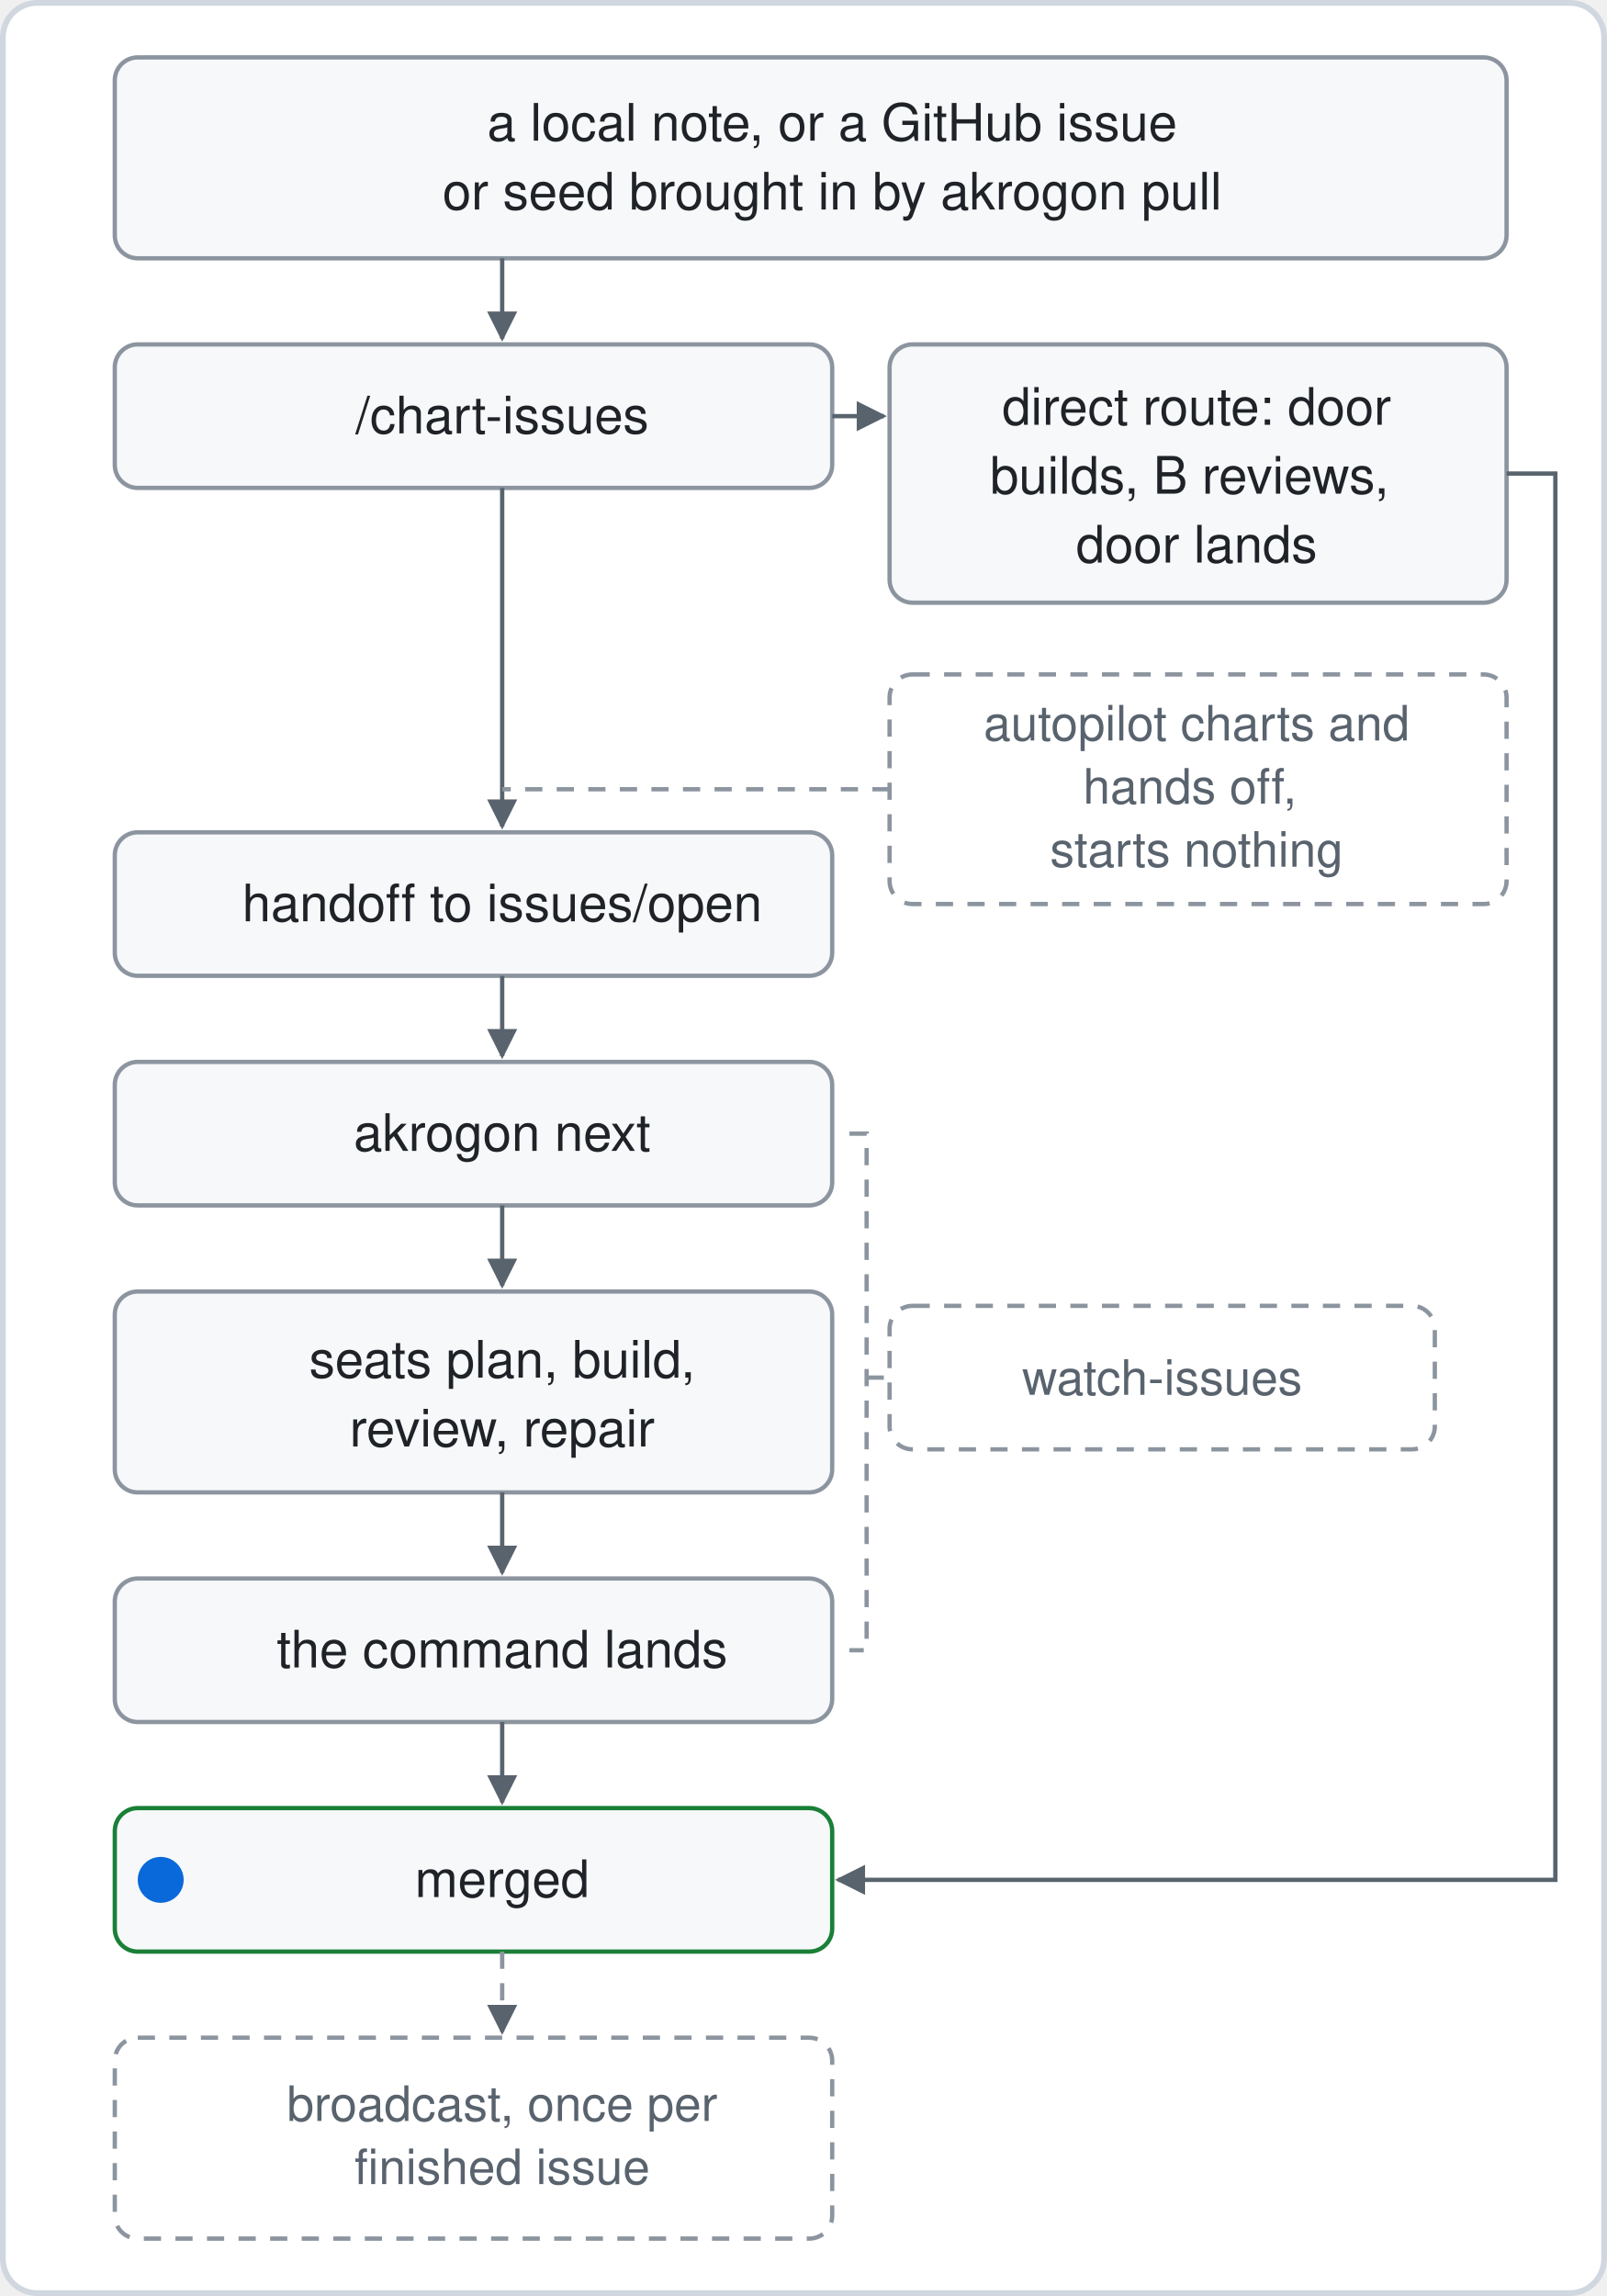
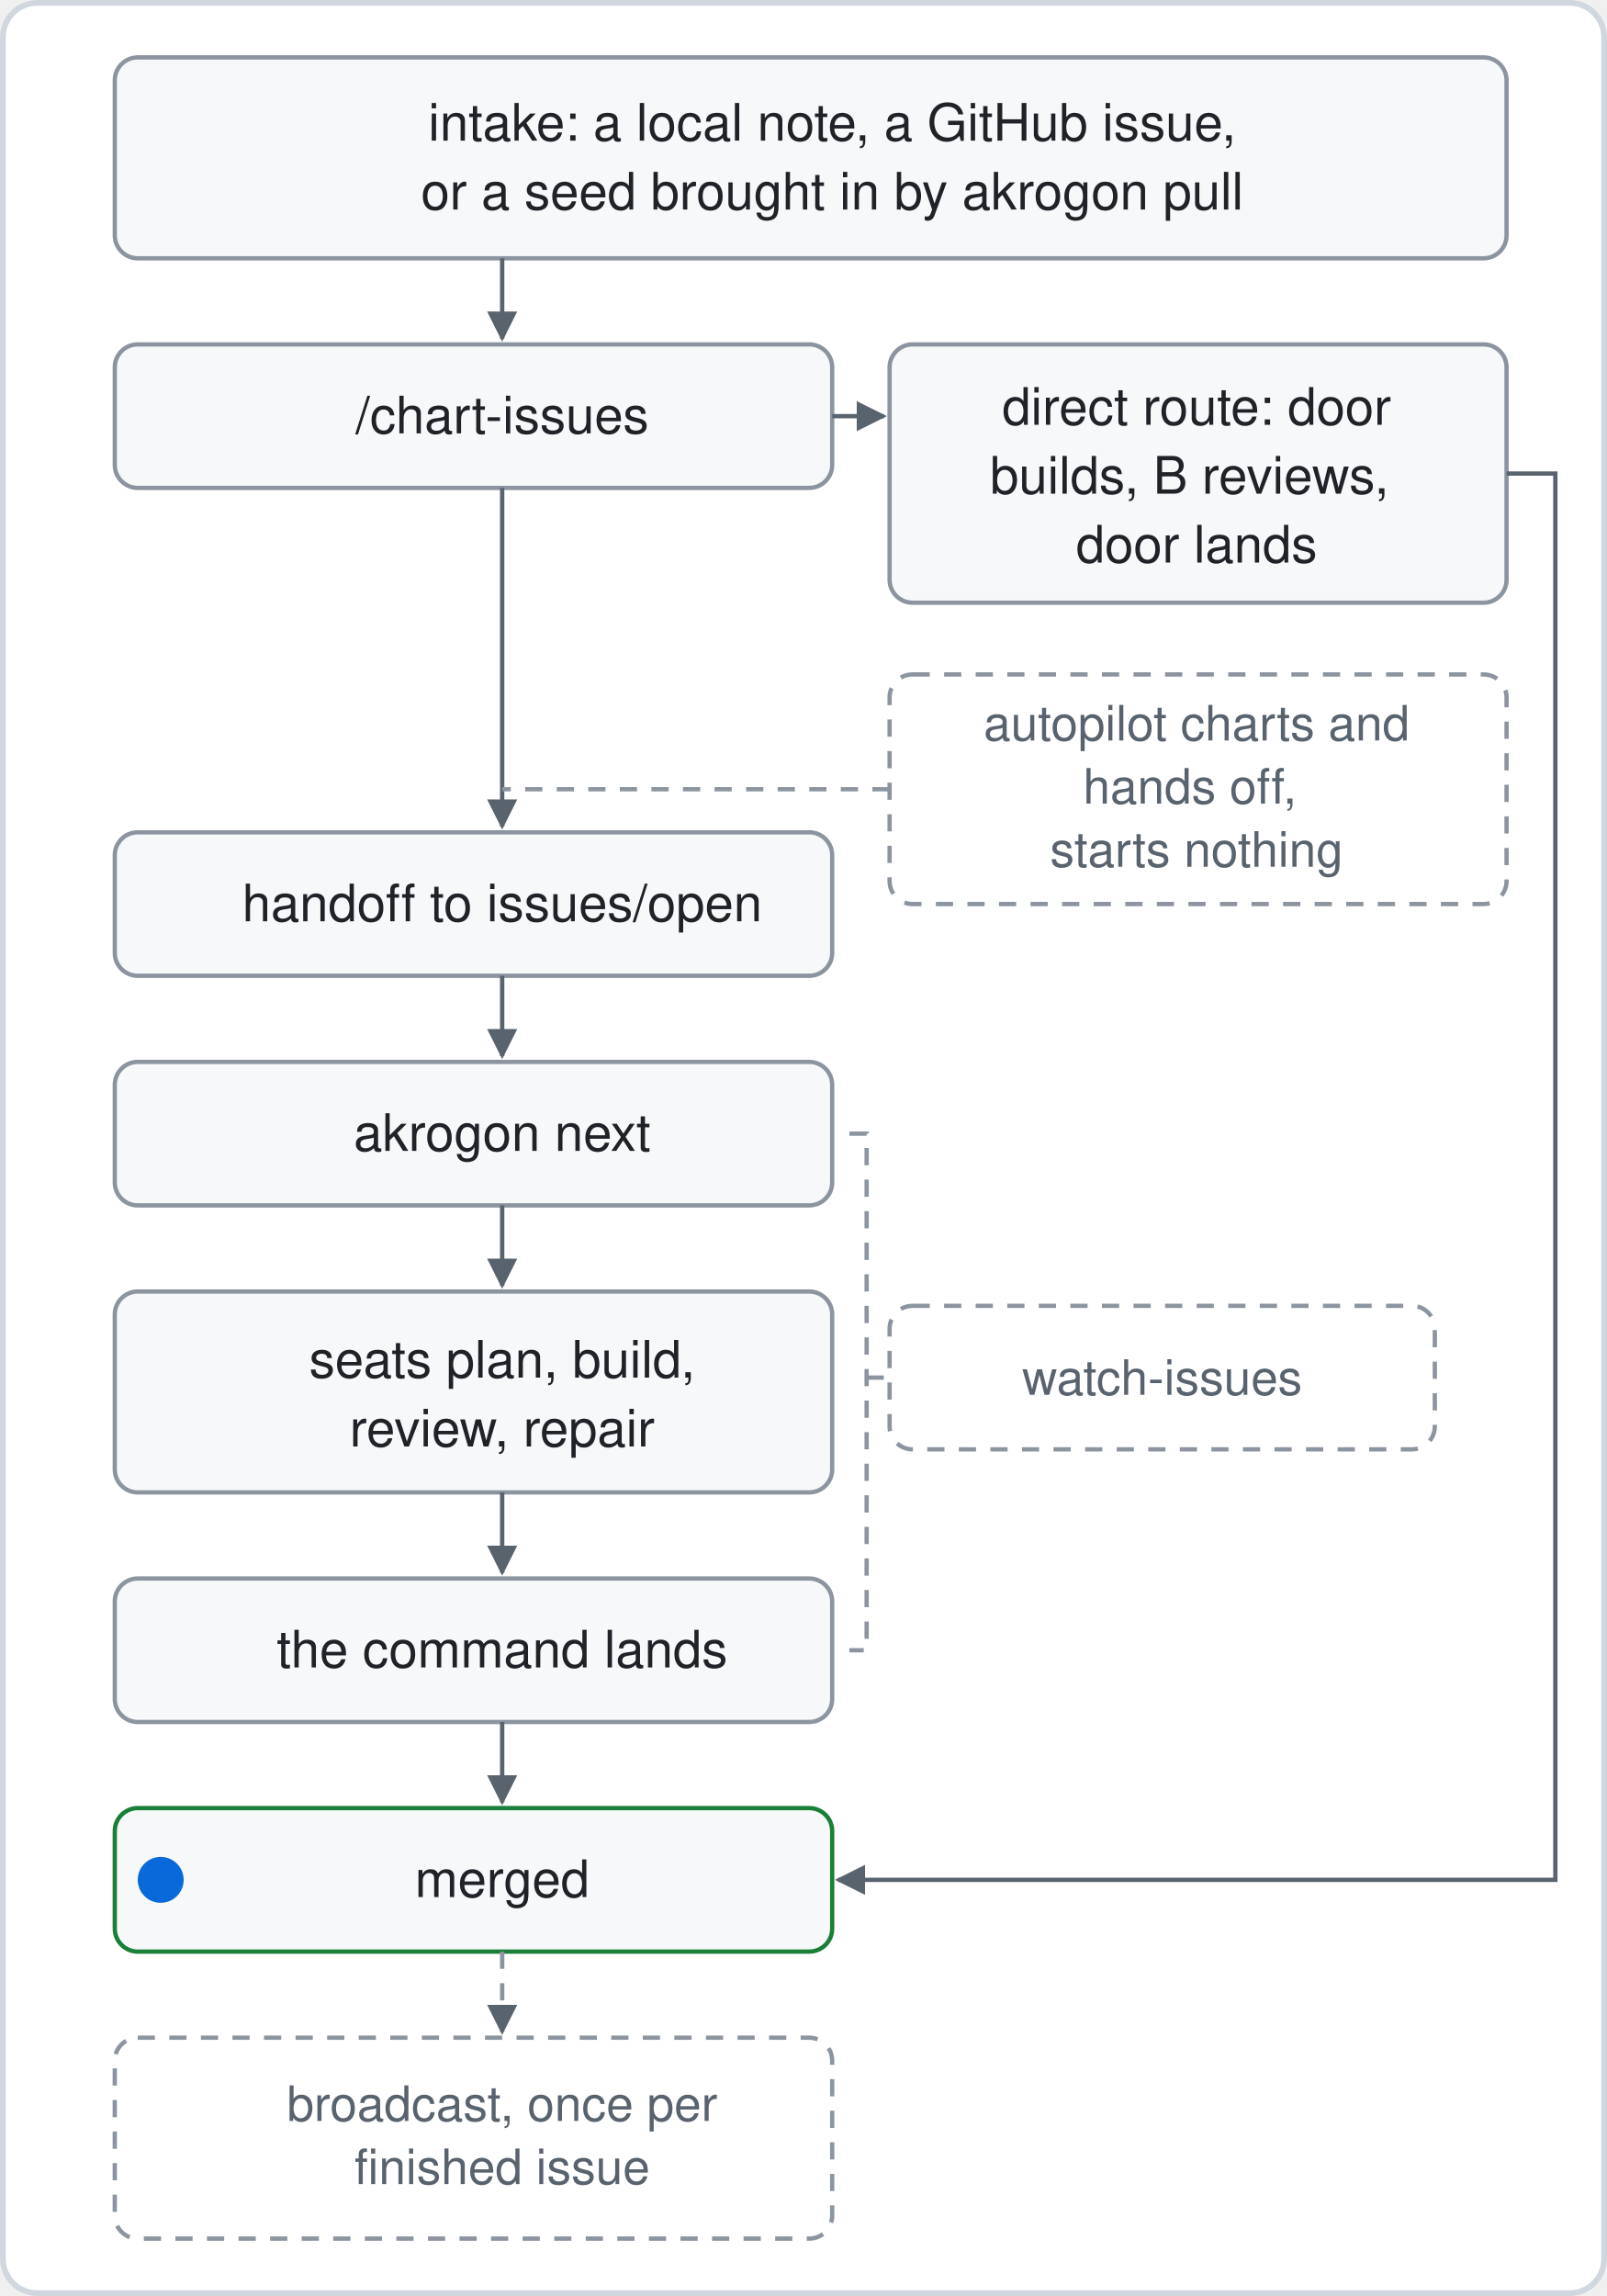
<svg xmlns="http://www.w3.org/2000/svg" viewBox="0 0 560 800" width="560" height="800" role="img">
  <rect x="1" y="1" width="558" height="798" rx="12" fill="#ffffff" stroke="#d0d7de" stroke-width="2" />
  <style>
    text { font-family: system-ui, -apple-system, "Segoe UI", Helvetica, Arial, sans-serif; }
    .t { fill: #1f2328; font-size: 18px; }
    .m { fill: #59636e; font-size: 17px; }
    .n { fill: #f6f8fa; stroke: #8c959f; stroke-width: 1.5; }
    .o { fill: #ffffff; stroke: #8c959f; stroke-width: 1.5; stroke-dasharray: 6 5; }
    .e { fill: none; stroke: #59636e; stroke-width: 1.5; }
    .d { fill: none; stroke: #8c959f; stroke-width: 1.5; stroke-dasharray: 6 5; }
    .marker { animation: day 14s ease-in-out infinite; }
    @keyframes day {
      0%, 6% { transform: translate(0px, -600px); }
      16%, 24% { transform: translate(0px, -510px); }
      36%, 44% { transform: translate(0px, -340px); }
      52%, 58% { transform: translate(0px, -260px); }
      66%, 72% { transform: translate(0px, -170px); }
      80%, 86% { transform: translate(0px, -80px); }
      94%, 100% { transform: translate(0px, 0px); }
    }
    @media (prefers-reduced-motion: reduce) { .marker { animation: none; } }
  </style>
  <defs>
    <marker id="arrow" viewBox="0 0 10 10" refX="9" refY="5" markerWidth="7" markerHeight="7" orient="auto">
      <path d="M0,0 L10,5 L0,10 z" fill="#59636e" />
    </marker>
  </defs>
  <rect class="n" x="40" y="20" width="485" height="70" rx="8" />
-   <text class="t" x="290" y="49" text-anchor="middle">a local note, or a GitHub issue<tspan x="290" dy="24">or seed brought in by akrogon pull</tspan>
+   <text class="t" x="290" y="49" text-anchor="middle">intake: a local note, a GitHub issue,<tspan x="290" dy="24">or a seed brought in by akrogon pull</tspan>
  </text>
  <rect class="n" x="40" y="120" width="250" height="50" rx="8" />
  <text class="t" x="175" y="151" text-anchor="middle">/chart-issues</text>
  <rect class="n" x="310" y="120" width="215" height="90" rx="8" />
  <text class="t" x="417" y="148" text-anchor="middle">direct route: door<tspan x="417" dy="24">builds, B reviews,</tspan>
    <tspan x="417" dy="24">door lands</tspan>
  </text>
  <rect class="o" x="310" y="235" width="215" height="80" rx="8" />
  <text class="m" x="417" y="258" text-anchor="middle">autopilot charts and<tspan x="417" dy="22">hands off,</tspan>
    <tspan x="417" dy="22">starts nothing</tspan>
  </text>
  <rect class="n" x="40" y="290" width="250" height="50" rx="8" />
  <text class="t" x="175" y="321" text-anchor="middle">handoff to issues/open</text>
  <rect class="n" x="40" y="370" width="250" height="50" rx="8" />
  <text class="t" x="175" y="401" text-anchor="middle">akrogon next</text>
  <rect class="n" x="40" y="450" width="250" height="70" rx="8" />
  <text class="t" x="175" y="480" text-anchor="middle">seats plan, build,<tspan x="175" dy="24">review, repair</tspan>
  </text>
  <rect class="n" x="40" y="550" width="250" height="50" rx="8" />
  <text class="t" x="175" y="581" text-anchor="middle">the command lands</text>
  <rect class="n" x="40" y="630" width="250" height="50" rx="8" style="stroke: #1a7f37" />
  <text class="t" x="175" y="661" text-anchor="middle">merged</text>
  <rect class="o" x="310" y="455" width="190" height="50" rx="8" />
  <text class="m" x="405" y="486" text-anchor="middle">watch-issues</text>
  <rect class="o" x="40" y="710" width="250" height="70" rx="8" />
  <text class="m" x="175" y="739" text-anchor="middle">broadcast, once per<tspan x="175" dy="22">finished issue</tspan>
  </text>
  <line class="e" x1="175" y1="90" x2="175" y2="118" marker-end="url(#arrow)" />
  <line class="e" x1="290" y1="145" x2="308" y2="145" marker-end="url(#arrow)" />
  <line class="e" x1="175" y1="170" x2="175" y2="288" marker-end="url(#arrow)" />
  <line class="d" x1="310" y1="275" x2="175" y2="275" />
  <line class="e" x1="175" y1="340" x2="175" y2="368" marker-end="url(#arrow)" />
  <line class="e" x1="175" y1="420" x2="175" y2="448" marker-end="url(#arrow)" />
  <line class="e" x1="175" y1="520" x2="175" y2="548" marker-end="url(#arrow)" />
  <line class="e" x1="175" y1="600" x2="175" y2="628" marker-end="url(#arrow)" />
  <line class="d" x1="175" y1="680" x2="175" y2="708" marker-end="url(#arrow)" />
  <path class="d" d="M296,395 H302 V575 H296" />
  <line class="d" x1="302" y1="480" x2="310" y2="480" />
  <path class="e" d="M525,165 H542 V655 H292" marker-end="url(#arrow)" />
  <circle class="marker" cx="56" cy="655" r="8" fill="#0969da" />
</svg>
